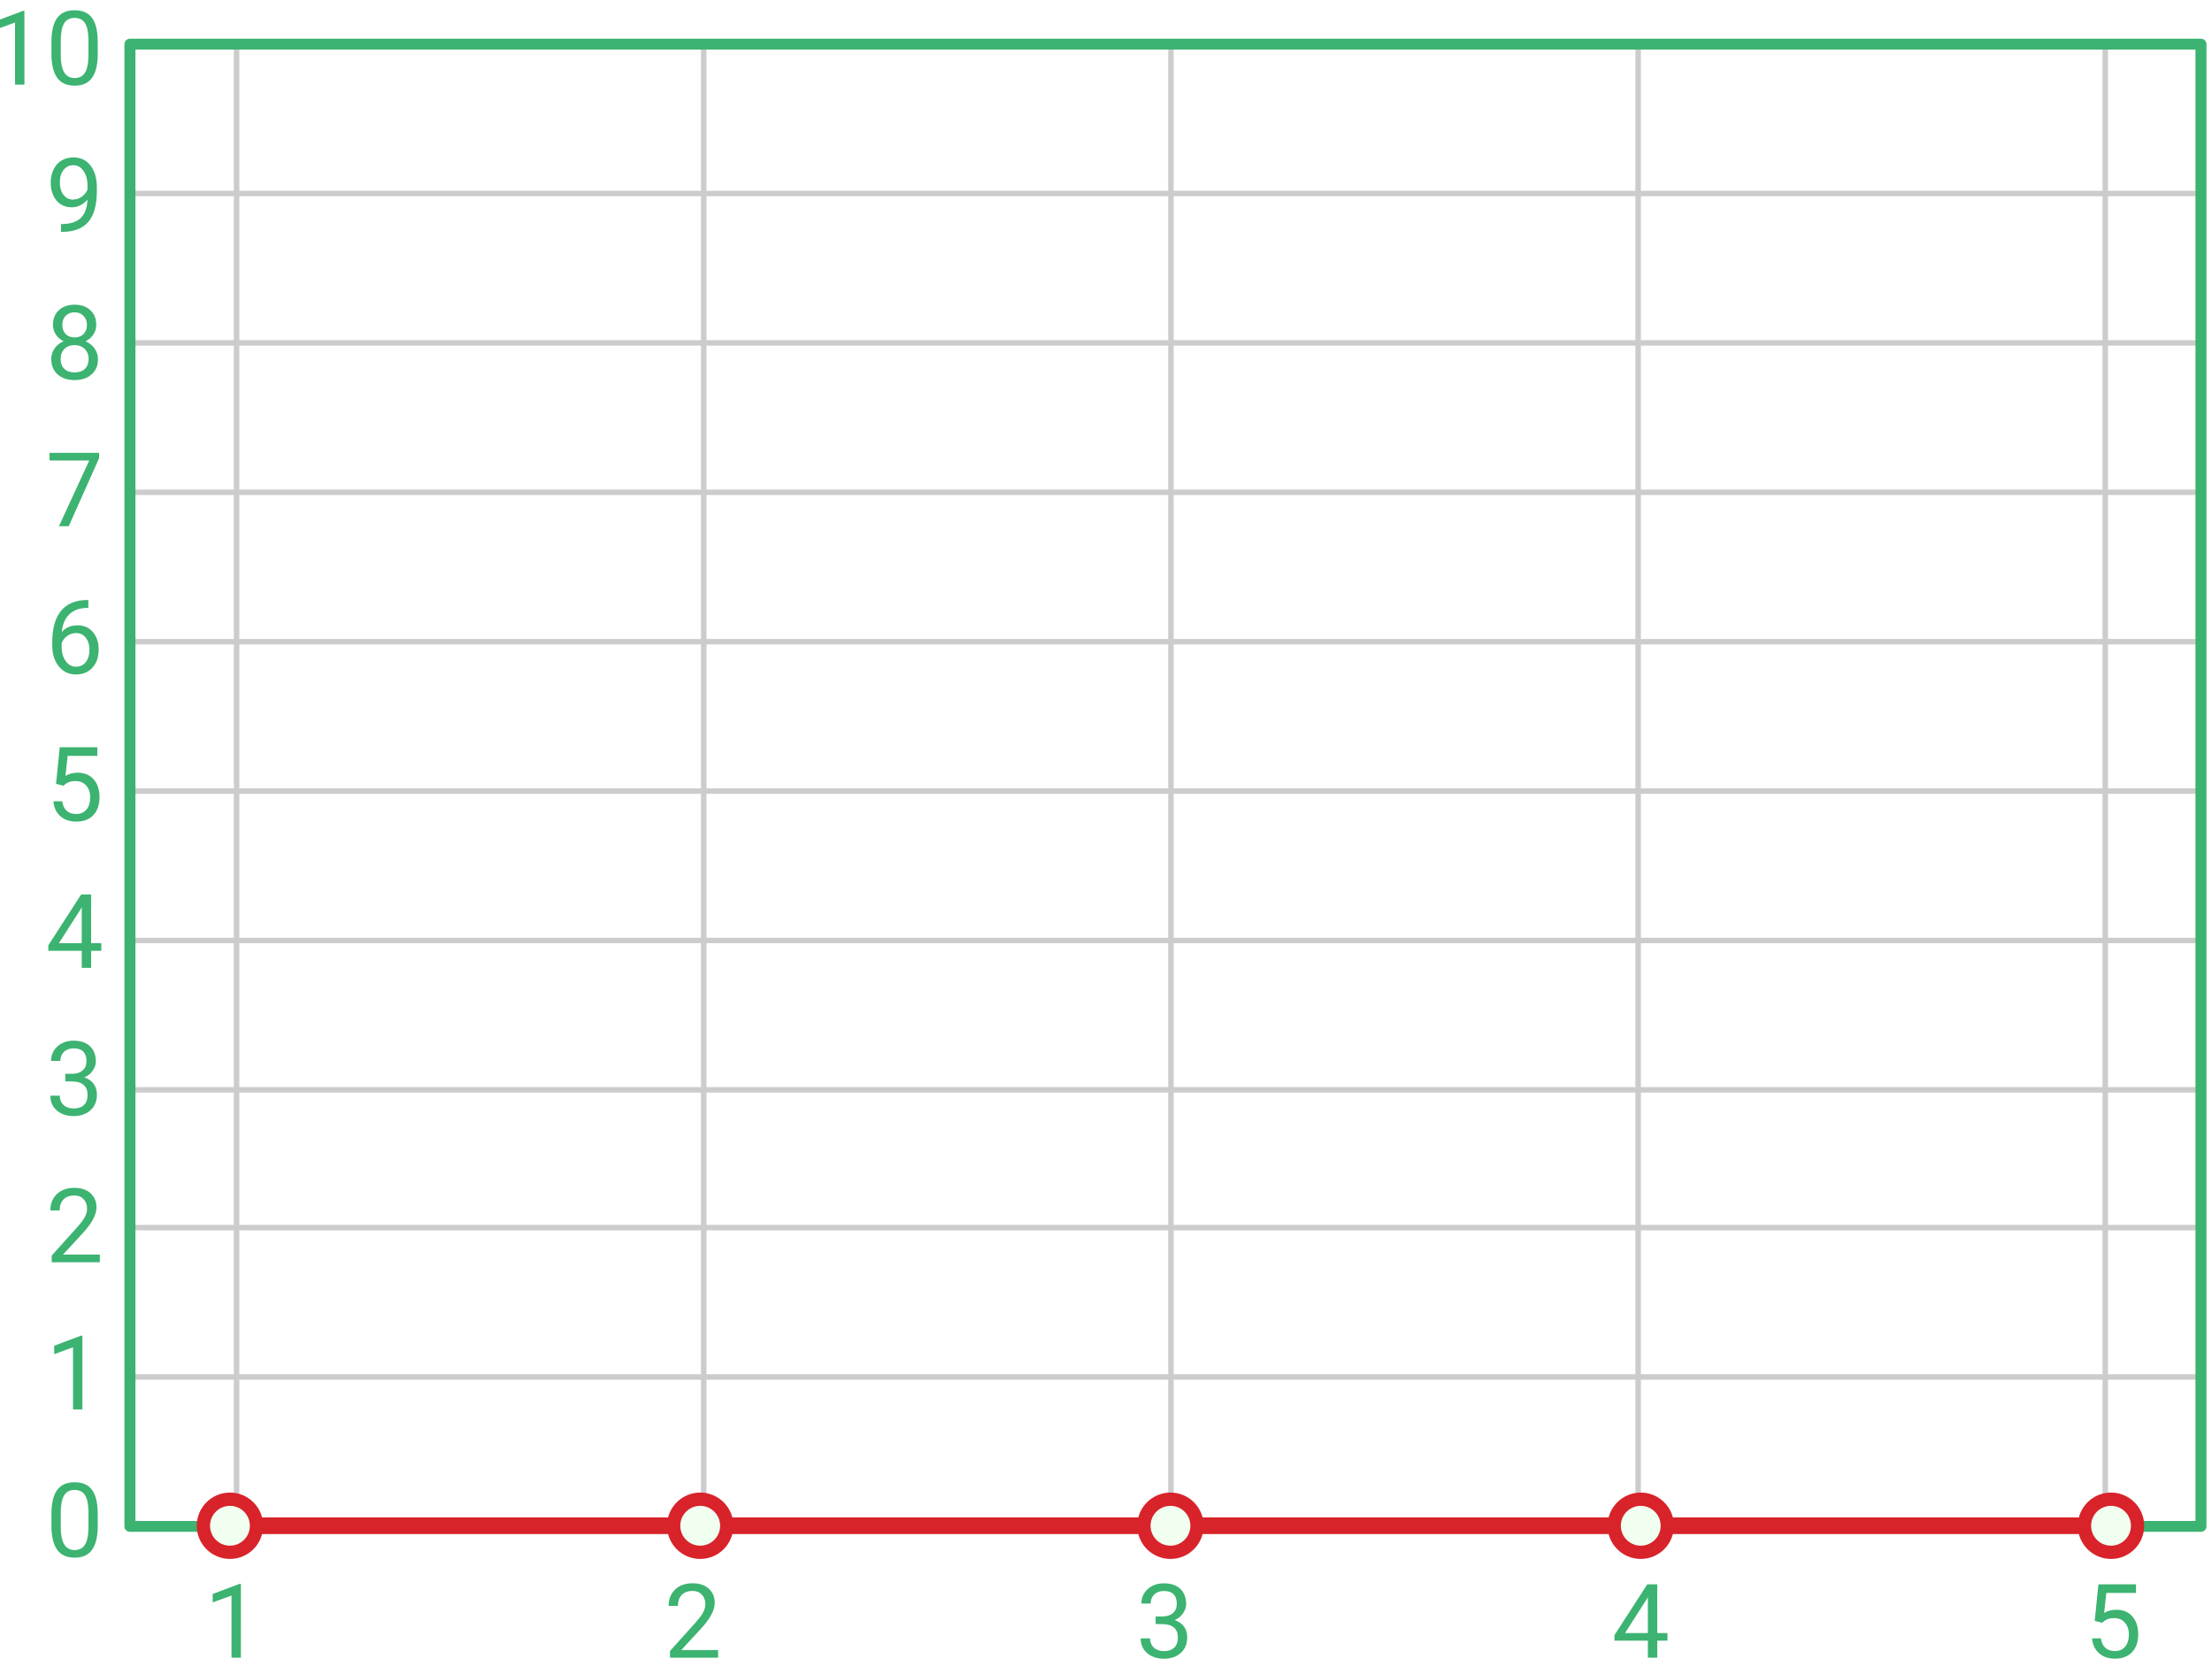
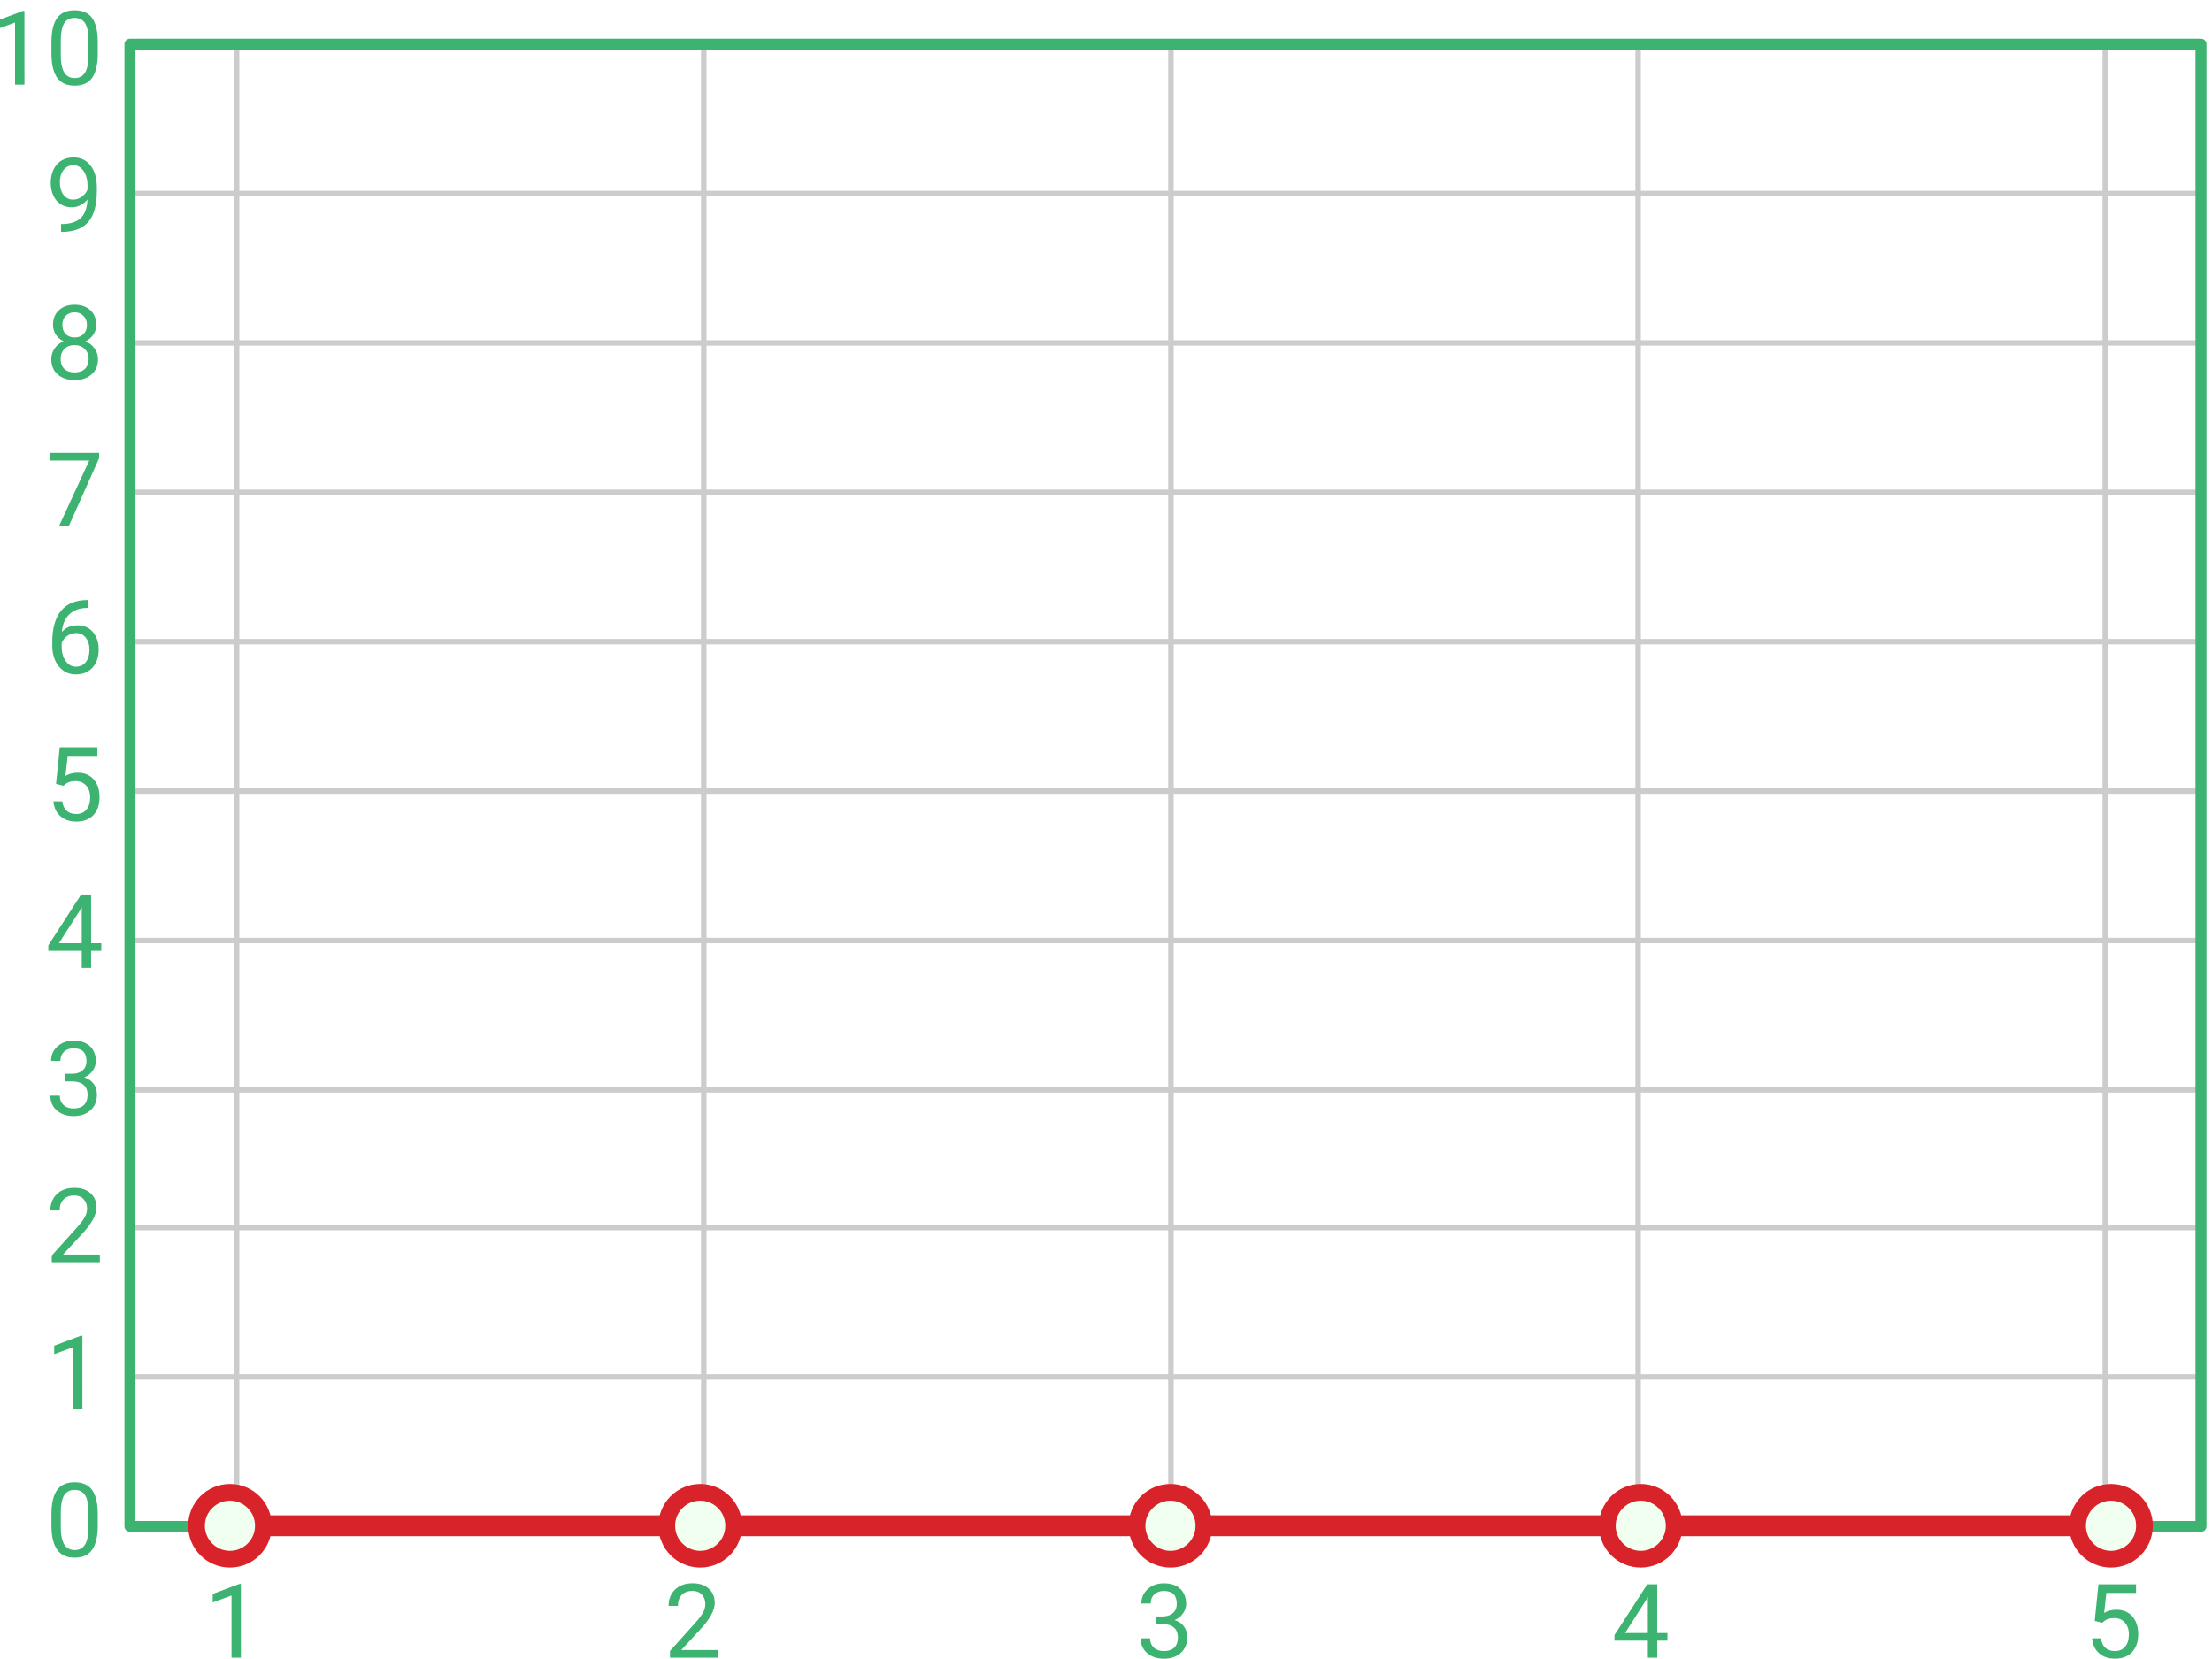
<svg xmlns="http://www.w3.org/2000/svg" width="400" height="300" version="1.1" viewBox="0 0 105.83 79.375">
  <defs>
    <marker id="dotLine" overflow="visible" orient="auto">
      <circle transform="scale(.2) translate(-8 -8)" cx="8" cy="8" r="8" fill="#f0fff0" stroke="#d8232a" stroke-width="4" />
    </marker>
  </defs>
  <g transform="matrix(.99339 0 0 .97827 .43246 .039862)" fill="none">
    <g stroke="#ccc">
      <g stroke-width=".267">
        <path d="m105.57 9.424h-99.621" />
        <path d="m105.57 16.73h-99.621" />
        <path d="m105.57 24.037h-99.621" />
        <path d="m105.57 31.343h-99.621" />
        <path d="m105.57 38.649h-99.621" />
        <path d="m105.57 45.956h-99.621" />
        <path d="m105.57 53.262h-99.621" />
        <path d="m105.57 59.999h-99.621" />
        <path d="m105.57 67.305h-99.621" />
      </g>
      <g stroke-width=".265px">
        <path d="m10.957 1.98v72.528" />
        <path d="m100.96 1.938v72.528" />
        <path d="m33.458 1.98v72.528" />
        <path d="m55.959 1.98v72.528" />
        <path d="m78.461 1.98v72.528" />
      </g>
    </g>
    <rect x="5.821" y="2.118" width="99.748" height="72.494" stroke="#3cb371" stroke-linecap="round" stroke-linejoin="round" stroke-width=".53" />
  </g>
  <g fill="#3cb371" stroke-width=".265">
    <g aria-label="109876543210">
      <path d="m1.167 4.05h-0.449v-2.974l-0.9 0.33v-0.405l1.278-0.48h0.07z" />
      <path d="m4.676 2.552q0 0.784-0.268 1.165-0.268 0.381-0.837 0.381-0.562 0-0.832-0.371-0.27-0.374-0.28-1.114v-0.596q0-0.774 0.268-1.15 0.268-0.376 0.839-0.376 0.567 0 0.834 0.364 0.268 0.362 0.275 1.119zm-0.446-0.61q0-0.567-0.159-0.825-0.159-0.26-0.504-0.26-0.342 0-0.499 0.258t-0.162 0.793v0.714q0 0.569 0.164 0.842 0.166 0.27 0.502 0.27 0.33 0 0.49-0.256 0.162-0.256 0.169-0.805z" />
      <path d="m4.184 9.549q-0.14 0.166-0.335 0.268-0.193 0.101-0.424 0.101-0.304 0-0.531-0.15-0.224-0.15-0.347-0.42-0.123-0.273-0.123-0.6 0-0.352 0.133-0.634 0.135-0.282 0.381-0.432t0.574-0.15q0.521 0 0.82 0.391 0.301 0.388 0.301 1.061v0.13q0 1.025-0.405 1.498-0.405 0.47-1.223 0.482h-0.087v-0.376h0.094q0.552-0.01 0.849-0.287 0.297-0.28 0.323-0.883zm-0.687 0q0.224 0 0.412-0.137 0.191-0.137 0.277-0.34v-0.178q0-0.439-0.191-0.714-0.191-0.275-0.482-0.275-0.294 0-0.473 0.227-0.178 0.224-0.178 0.593 0 0.359 0.171 0.593 0.174 0.232 0.463 0.232z" />
      <path d="m4.604 15.541q0 0.263-0.14 0.468-0.137 0.205-0.374 0.321 0.275 0.118 0.434 0.345 0.162 0.227 0.162 0.514 0 0.456-0.309 0.726-0.306 0.27-0.808 0.27-0.506 0-0.813-0.27-0.304-0.273-0.304-0.726 0-0.285 0.154-0.514 0.157-0.229 0.432-0.347-0.234-0.116-0.369-0.321t-0.135-0.465q0-0.444 0.285-0.704t0.75-0.26q0.463 0 0.748 0.26 0.287 0.26 0.287 0.704zm-0.364 1.637q0-0.294-0.188-0.48-0.186-0.186-0.487-0.186t-0.485 0.183q-0.181 0.183-0.181 0.482t0.176 0.47q0.178 0.171 0.494 0.171 0.314 0 0.492-0.171 0.178-0.174 0.178-0.47zm-0.67-2.236q-0.263 0-0.427 0.164-0.162 0.162-0.162 0.441 0 0.268 0.159 0.434 0.162 0.164 0.429 0.164t0.427-0.164q0.162-0.166 0.162-0.434t-0.166-0.436-0.422-0.169z" />
      <path d="m4.741 21.918-1.454 3.26h-0.468l1.449-3.145h-1.9v-0.367h2.373z" />
      <path d="m4.225 28.707v0.379h-0.082q-0.521 0.01-0.83 0.309-0.309 0.299-0.357 0.842 0.277-0.318 0.757-0.318 0.458 0 0.731 0.323 0.275 0.323 0.275 0.834 0 0.543-0.297 0.868-0.294 0.326-0.791 0.326-0.504 0-0.818-0.386-0.314-0.388-0.314-0.998v-0.171q0-0.969 0.412-1.481 0.415-0.514 1.232-0.526zm-0.586 1.582q-0.229 0-0.422 0.137-0.193 0.137-0.268 0.345v0.164q0 0.434 0.195 0.699 0.195 0.265 0.487 0.265 0.301 0 0.473-0.222 0.174-0.222 0.174-0.581 0-0.362-0.176-0.584-0.174-0.224-0.463-0.224z" />
      <path d="m2.679 37.503 0.178-1.751h1.799v0.412h-1.42l-0.106 0.957q0.258-0.152 0.586-0.152 0.48 0 0.762 0.318 0.282 0.316 0.282 0.856 0 0.543-0.294 0.856-0.292 0.311-0.818 0.311-0.465 0-0.76-0.258t-0.335-0.714h0.422q0.041 0.301 0.215 0.456 0.174 0.152 0.458 0.152 0.311 0 0.487-0.212 0.178-0.212 0.178-0.586 0-0.352-0.193-0.564-0.191-0.215-0.509-0.215-0.292 0-0.458 0.128l-0.118 0.096z" />
      <path d="m4.358 45.127h0.487v0.364h-0.487v0.815h-0.449v-0.815h-1.599v-0.263l1.572-2.433h0.475zm-1.541 0h1.092v-1.722l-0.053 0.096z" />
      <path d="m3.123 51.377h0.335q0.316-0.005 0.497-0.166 0.181-0.162 0.181-0.436 0-0.617-0.615-0.617-0.289 0-0.463 0.166-0.171 0.164-0.171 0.436h-0.446q0-0.417 0.304-0.692 0.306-0.277 0.777-0.277 0.497 0 0.779 0.263 0.282 0.263 0.282 0.731 0 0.229-0.15 0.444-0.147 0.215-0.403 0.321 0.289 0.092 0.446 0.304 0.159 0.212 0.159 0.518 0 0.473-0.309 0.75t-0.803 0.277-0.805-0.268q-0.309-0.268-0.309-0.707h0.449q0 0.277 0.181 0.444t0.485 0.166q0.323 0 0.494-0.169t0.171-0.485q0-0.306-0.188-0.47t-0.543-0.169h-0.335z" />
      <path d="m4.775 60.392h-2.301v-0.321l1.215-1.351q0.27-0.306 0.371-0.497 0.104-0.193 0.104-0.398 0-0.275-0.166-0.451t-0.444-0.176q-0.333 0-0.518 0.191-0.183 0.188-0.183 0.526h-0.446q0-0.485 0.311-0.784 0.314-0.299 0.837-0.299 0.49 0 0.774 0.258 0.285 0.256 0.285 0.682 0 0.518-0.661 1.235l-0.941 1.02h1.763z" />
      <path d="m3.941 67.435h-0.449v-2.974l-0.9 0.33v-0.405l1.278-0.48h0.07z" />
      <path d="m4.676 72.98q0 0.784-0.268 1.165-0.268 0.381-0.837 0.381-0.562 0-0.832-0.371-0.27-0.374-0.28-1.114v-0.596q0-0.774 0.268-1.15 0.268-0.376 0.839-0.376 0.567 0 0.834 0.364 0.268 0.362 0.275 1.119zm-0.446-0.61q0-0.567-0.159-0.825-0.159-0.26-0.504-0.26-0.342 0-0.499 0.258t-0.162 0.793v0.714q0 0.569 0.164 0.842 0.166 0.27 0.502 0.27 0.33 0 0.49-0.256 0.162-0.256 0.169-0.805z" />
    </g>
    <g transform="translate(-8.5e-5)" aria-label="1">
      <path d="m11.524 79.312h-0.449v-2.974l-0.9 0.33v-0.405l1.278-0.48h0.07z" fill="#3cb371" />
    </g>
    <g aria-label="3">
      <path d="m55.289 77.34h0.335q0.316-0.005 0.497-0.166 0.181-0.162 0.181-0.436 0-0.617-0.615-0.617-0.289 0-0.463 0.166-0.171 0.164-0.171 0.436h-0.446q0-0.417 0.304-0.692 0.306-0.277 0.777-0.277 0.497 0 0.779 0.263t0.282 0.731q0 0.229-0.15 0.444-0.147 0.215-0.403 0.321 0.289 0.092 0.446 0.304 0.159 0.212 0.159 0.518 0 0.473-0.309 0.75t-0.803 0.277-0.805-0.268q-0.309-0.268-0.309-0.707h0.449q0 0.277 0.181 0.444t0.485 0.166q0.323 0 0.494-0.169t0.171-0.485q0-0.306-0.188-0.47t-0.543-0.169h-0.335z" fill="#3cb371" />
    </g>
    <g transform="translate(-9e-5)" aria-label="2">
      <path d="m34.356 79.312h-2.301v-0.321l1.215-1.351q0.27-0.306 0.371-0.497 0.104-0.193 0.104-0.398 0-0.275-0.166-0.451t-0.444-0.176q-0.333 0-0.518 0.191-0.183 0.188-0.183 0.526h-0.446q0-0.485 0.311-0.784 0.314-0.299 0.837-0.299 0.49 0 0.774 0.258 0.285 0.256 0.285 0.682 0 0.518-0.661 1.235l-0.941 1.02h1.763z" fill="#3cb371" />
    </g>
    <g transform="translate(8.5e-5)" aria-label="5">
      <path d="m100.22 77.552 0.178-1.751h1.799v0.412h-1.42l-0.106 0.957q0.258-0.152 0.586-0.152 0.48 0 0.762 0.318 0.282 0.316 0.282 0.856 0 0.543-0.294 0.856-0.292 0.311-0.818 0.311-0.465 0-0.76-0.258t-0.335-0.714h0.422q0.041 0.301 0.215 0.456 0.174 0.152 0.458 0.152 0.311 0 0.487-0.212 0.178-0.212 0.178-0.586 0-0.352-0.193-0.564-0.191-0.215-0.509-0.215-0.292 0-0.458 0.128l-0.118 0.096z" fill="#3cb371" />
    </g>
    <g transform="translate(9e-5)" aria-label="4">
      <path d="m79.29 78.133h0.487v0.364h-0.487v0.815h-0.449v-0.815h-1.599v-0.263l1.572-2.433h0.475zm-1.541 0h1.092v-1.722l-0.053 0.096z" fill="#3cb371" />
    </g>
  </g>
-   <polyline id="theline" points="11 73 33.5 73 56 73 78.5 73 101 73" fill="none" marker-end="url(#dotLine)" marker-mid="url(#dotLine)" marker-start="url(#dotLine)" stroke="#d8232a" stroke-linecap="round" stroke-linejoin="round" stroke-width=".794" />
+   <polyline id="theline" points="11 73 33.5 73 56 73 78.5 73 101 73" fill="none" marker-end="url(#dotLine)" marker-mid="url(#dotLine)" marker-start="url(#dotLine)" stroke="#d8232a" stroke-linecap="round" stroke-linejoin="round" stroke-width="1" />
</svg>
